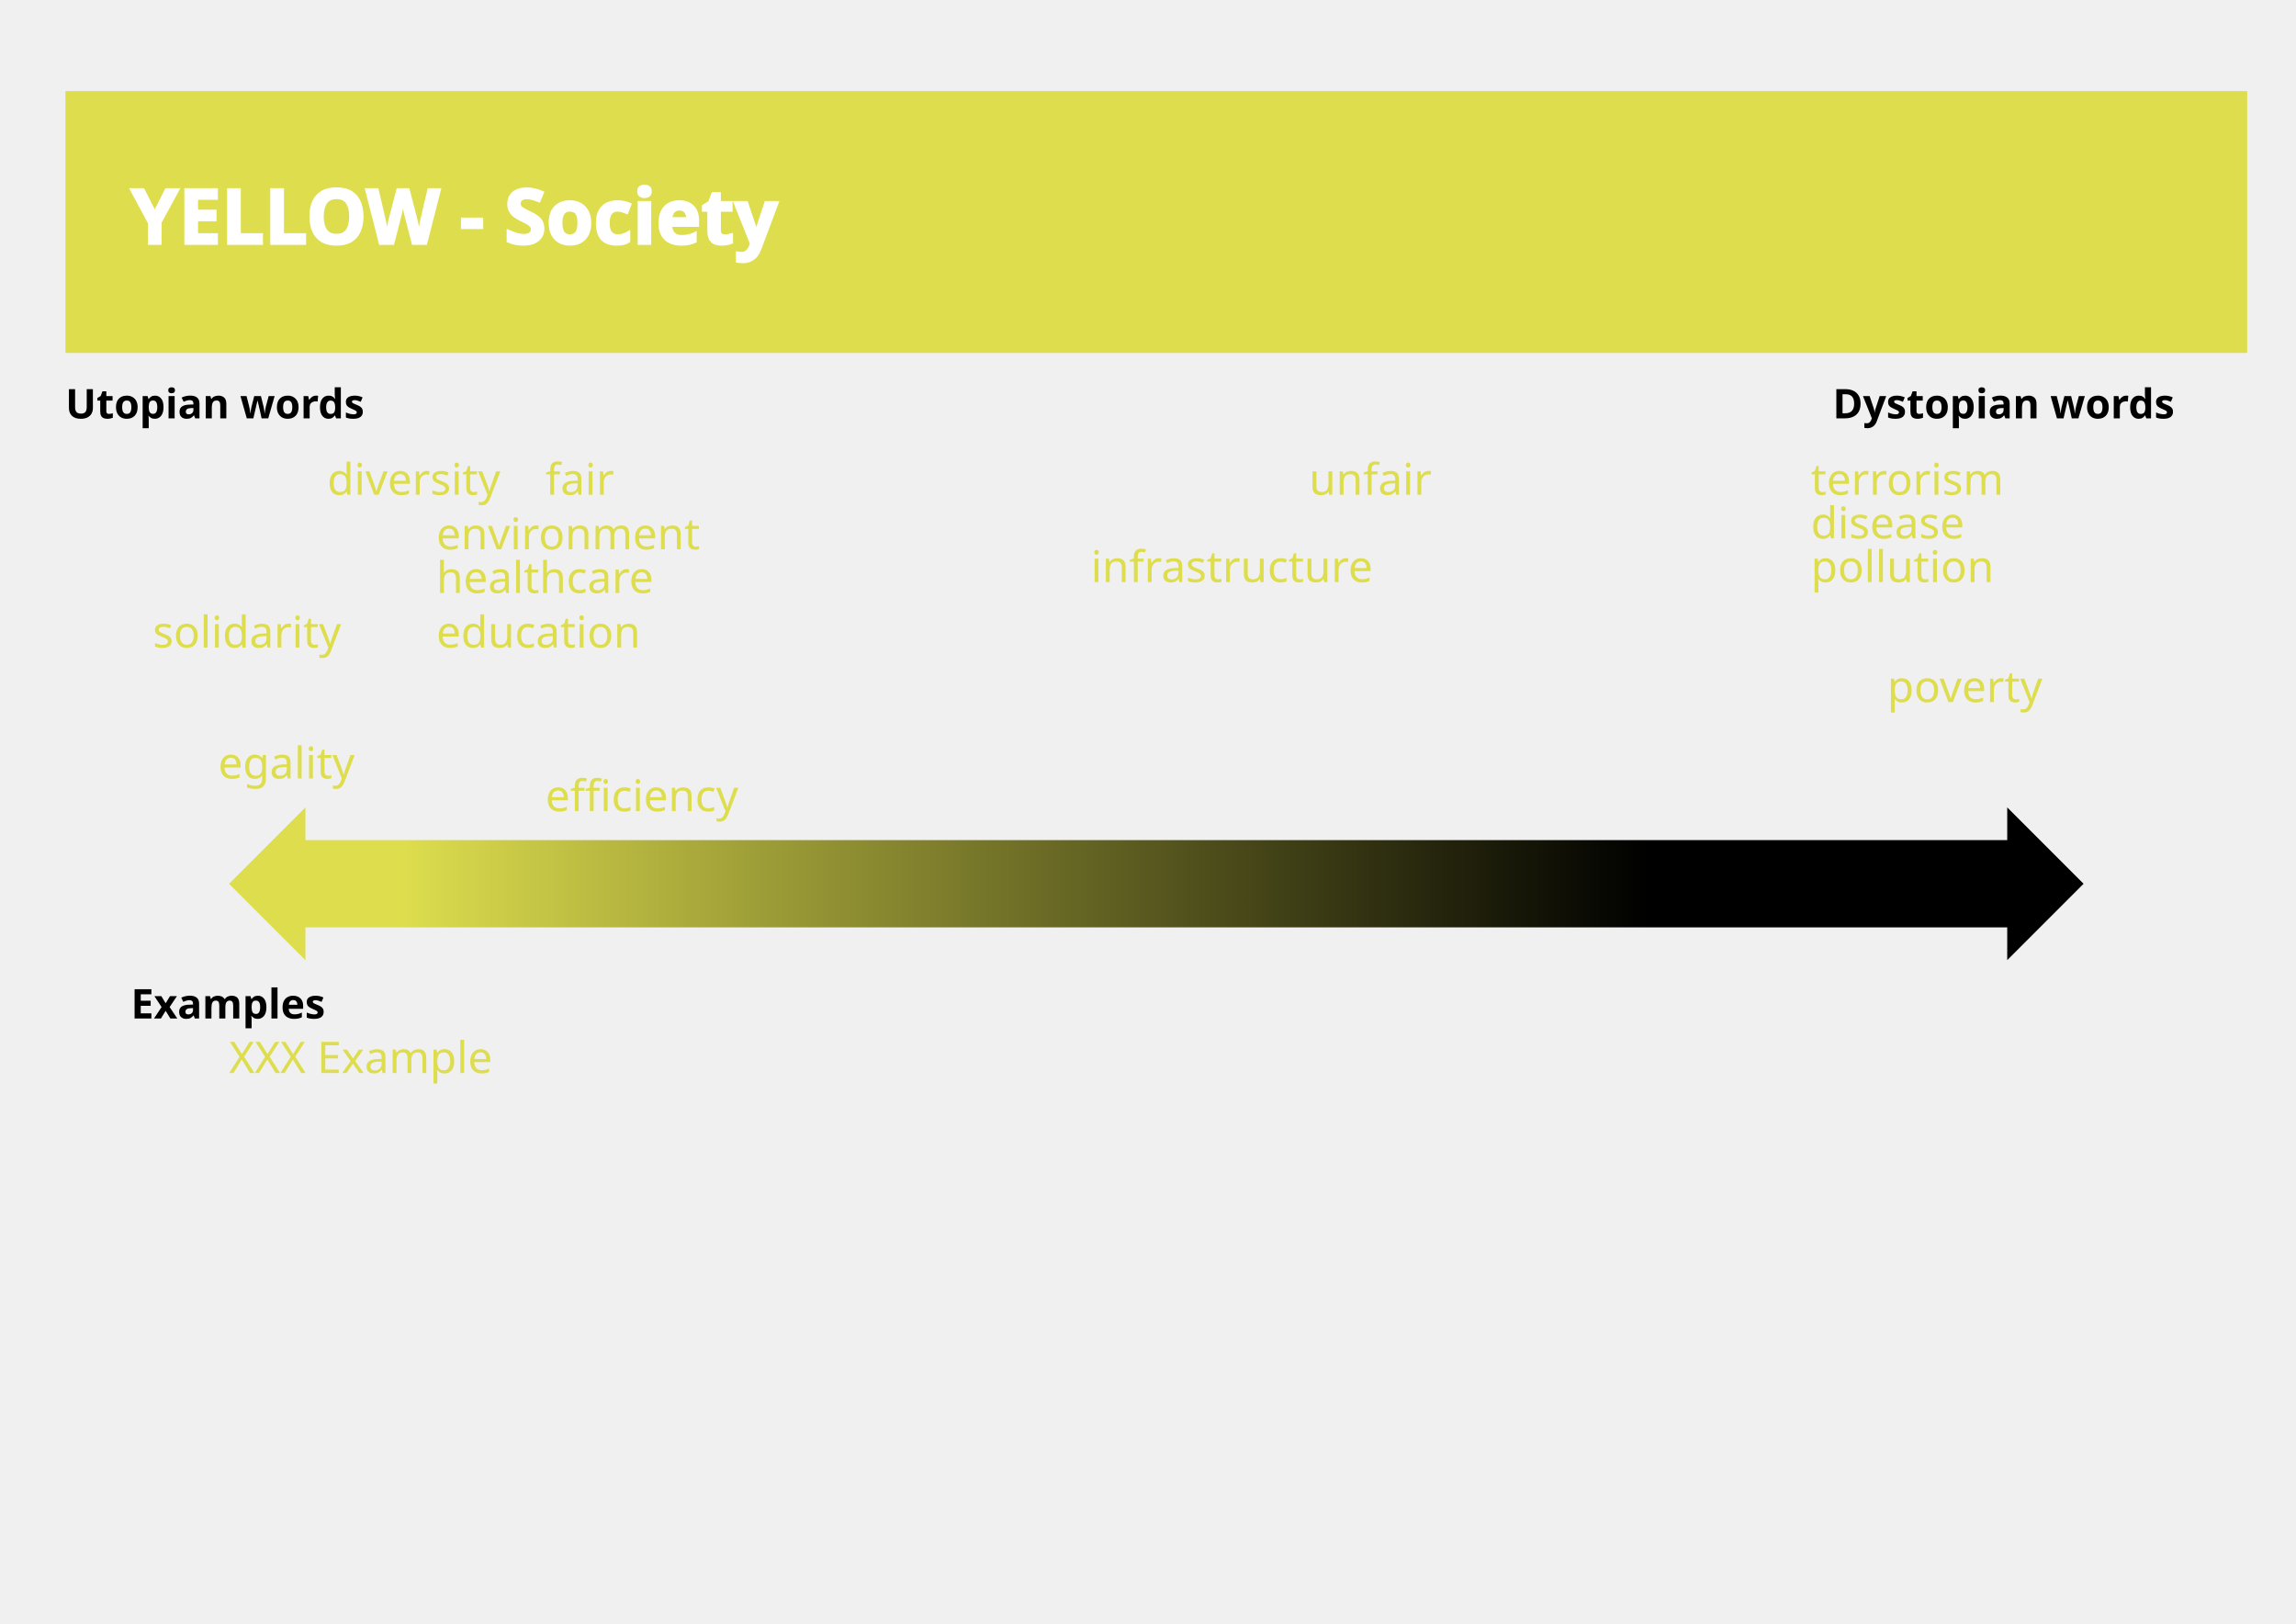
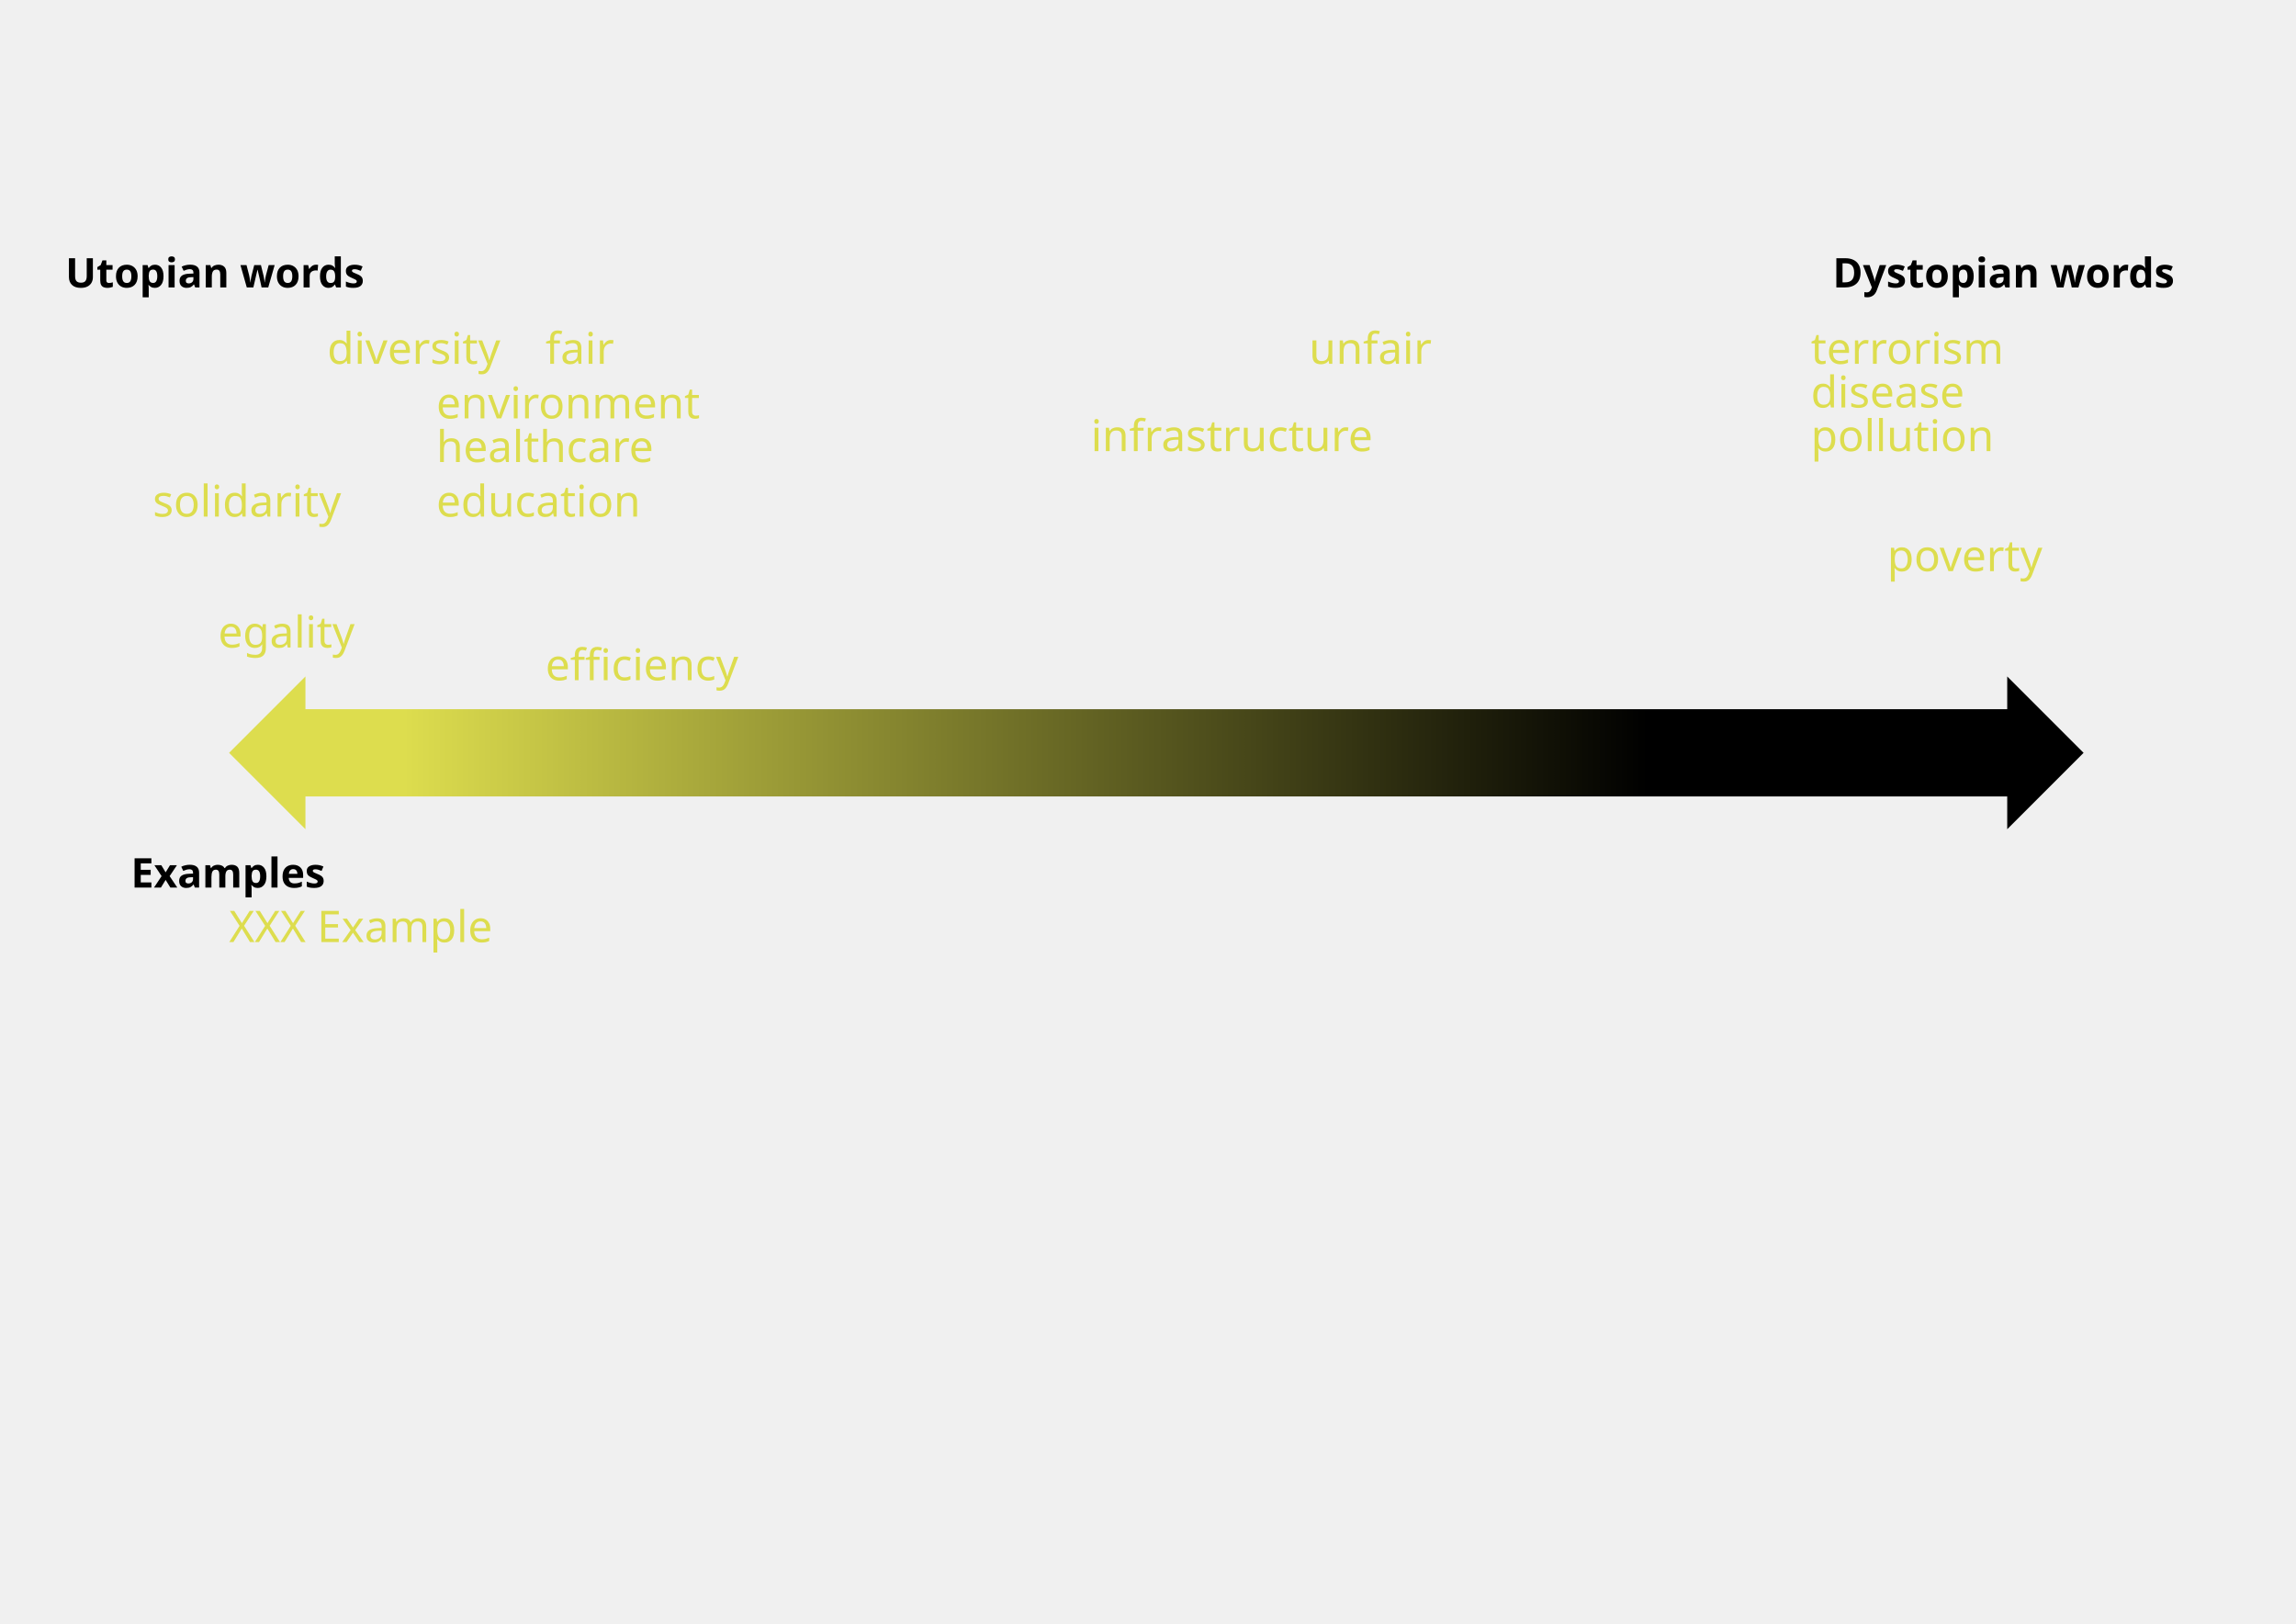
- <svg xmlns="http://www.w3.org/2000/svg" xmlns:xlink="http://www.w3.org/1999/xlink" width="297mm" height="210mm" viewBox="0 0 1052.362 744.094" id="svg4763" version="1.1">
+ <svg xmlns="http://www.w3.org/2000/svg" xmlns:xlink="http://www.w3.org/1999/xlink" width="297mm" height="210mm" viewBox="0 120 1052.362 624.094" id="svg4763" version="1.1">
  <defs id="defs4765">
    <linearGradient id="linearGradient5333">
      <stop id="stop5323" offset="0" style="stop-color:#dddd4e;stop-opacity:1;" />
      <stop id="stop5325" offset="1" style="stop-color:#0000000;stop-opacity:1;" />
    </linearGradient>
    <linearGradient xlink:href="#linearGradient5333" id="linearGradient5311" x1="185" y1="311.732" x2="755" y2="311.732" gradientUnits="userSpaceOnUse" />
  </defs>
  <style id="style13234">
      .myrectangle {
      stroke:none;
      fill-opacity:1
      }
  .mytext {
  font-style:normal;
  font-variant:normal;
  font-weight:bold;
  font-stretch:normal;
  font-size:30px;
  line-height:1.25;
  font-family:sans-serif;
  -inkscape-font-specification:'sans-serif, Normal';
  font-variant-ligatures:normal;
  font-variant-caps:normal;
  font-variant-numeric:normal;
  font-feature-settings:normal;
  text-align:start;
  verticle-align:middle;
  letter-spacing:0px;
  word-spacing:0px;
  writing-mode:lr-tb;
  dominant-baseline:left;
  text-anchor:start;
  fill:#000000;
  fill-opacity:1;
  stroke:none
  }
  .mytext2 {
  font-style:normal;
  font-variant:normal;
  font-weight:normal;
  font-stretch:normal;
  font-size:20px;
  line-height:1.25;
  font-family:sans-serif;
  -inkscape-font-specification:'sans-serif, Normal';
  font-variant-ligatures:normal;
  font-variant-caps:normal;
  font-variant-numeric:normal;
  font-feature-settings:normal;
  text-align:start;
  verticle-align:middle;
  letter-spacing:0px;
  word-spacing:0px;
  writing-mode:lr-tb;
  dominant-baseline:left;
  text-anchor:start;
  fill:#dddd4e;
  fill-opacity:1;
  stroke:none
  }
  
  </style>
  <g id="layer1" transform="translate(0,-308.2677)">
-     <g id="title">
-       <rect class="myrectangle" style="fill:#dddd4e" id="title-rect" width="1000" height="120" x="30" y="350" />
-       <text xml:space="preserve" class="mytext" style="font-size:35px;fill:#ffffff;fill-opacity:1;stroke:#ffffff" x="60" y="420" id="title-text">
-         <tspan id="tspan5855" x="60" y="420">YELLOW - Society</tspan>
-       </text>
-     </g>
    <text xml:space="preserve" class="mytext" style="font-size:18.75px" x="30" y="500" id="words-text">
      <tspan id="tspan5859" x="30" y="500">Utopian words</tspan>
    </text>
    <text xml:space="preserve" class="mytext" style="font-size:18.75px" x="840" y="500" id="text4225">
      <tspan id="tspan4227" x="840" y="500">Dystopian words</tspan>
    </text>
    <text xml:space="preserve" class="mytext2" x="830" y="575" id="text3342">
      <tspan id="tspan3344" x="830" y="575">pollution</tspan>
    </text>
    <text xml:space="preserve" class="mytext2" x="830" y="555" id="text4450">
      <tspan id="tspan4452" x="830" y="555">disease</tspan>
    </text>
    <text xml:space="preserve" class="mytext2" x="865" y="630" id="text4244">
      <tspan id="tspan4246" x="865" y="630">poverty</tspan>
    </text>
    <text xml:space="preserve" class="mytext2" x="150" y="535" id="text4231">
      <tspan id="tspan4233" x="250" y="535">fair</tspan>
    </text>
    <text xml:space="preserve" class="mytext2" x="600" y="535" id="text4231">
      <tspan id="tspan4233" x="600" y="535">unfair</tspan>
    </text>
    <text xml:space="preserve" class="mytext2" x="200" y="580" id="text4458">
      <tspan id="tspan4460" x="200" y="580">healthcare</tspan>
    </text>
    <text xml:space="preserve" class="mytext2" x="500" y="575" id="text4462">
      <tspan id="tspan4464" x="500" y="575">infrastructure</tspan>
    </text>
    <text xml:space="preserve" class="mytext2" x="200" y="605" id="text4466">
      <tspan id="tspan4468" x="200" y="605">education</tspan>
    </text>
    <text xml:space="preserve" class="mytext2" x="830" y="535" id="text4470">
      <tspan id="tspan4472" x="830" y="535">terrorism</tspan>
    </text>
    <text xml:space="preserve" class="mytext" style="font-size:18.75px" x="60" y="775" id="text5857-8">
      <tspan id="tspan5879" x="60" y="775">Examples</tspan>
    </text>
    <text xml:space="preserve" class="mytext2" x="105" y="860" id="text4238">
      <tspan id="tspan4240" x="105" y="800">XXX Example</tspan>
    </text>
    <text xml:space="preserve" class="mytext2" x="150" y="535" id="text3345">
      <tspan id="tspan3345" x="150" y="535">diversity</tspan>
    </text>
    <path class="myrectangle" style="fill:url(#linearGradient5311);fill-opacity:1.0" d="M 140 370 l -35 35 l 35 35 l 0 -15 l 780 0 l 0 15 l 35 -35 l -35 -35 l 0 15 l -780 0 l 0 -15 z " transform="translate(0,308.2677)" id="rect4264" />
    <text xml:space="preserve" class="mytext2" x="200" y="560" id="text4231-1">
      <tspan id="tspan4233-6" x="200" y="560">environment</tspan>
    </text>
    <text xml:space="preserve" class="mytext2" x="250" y="680" id="text3345-4">
      <tspan id="tspan3345-7" x="250" y="680">efficiency</tspan>
    </text>
    <text xml:space="preserve" class="mytext2" x="100" y="665" id="text4485">
      <tspan id="tspan4487" x="100" y="665">egality</tspan>
    </text>
    <text xml:space="preserve" class="mytext2" x="70" y="605" id="text4489">
      <tspan id="tspan4491" x="70" y="605">solidarity</tspan>
    </text>
  </g>
</svg>
